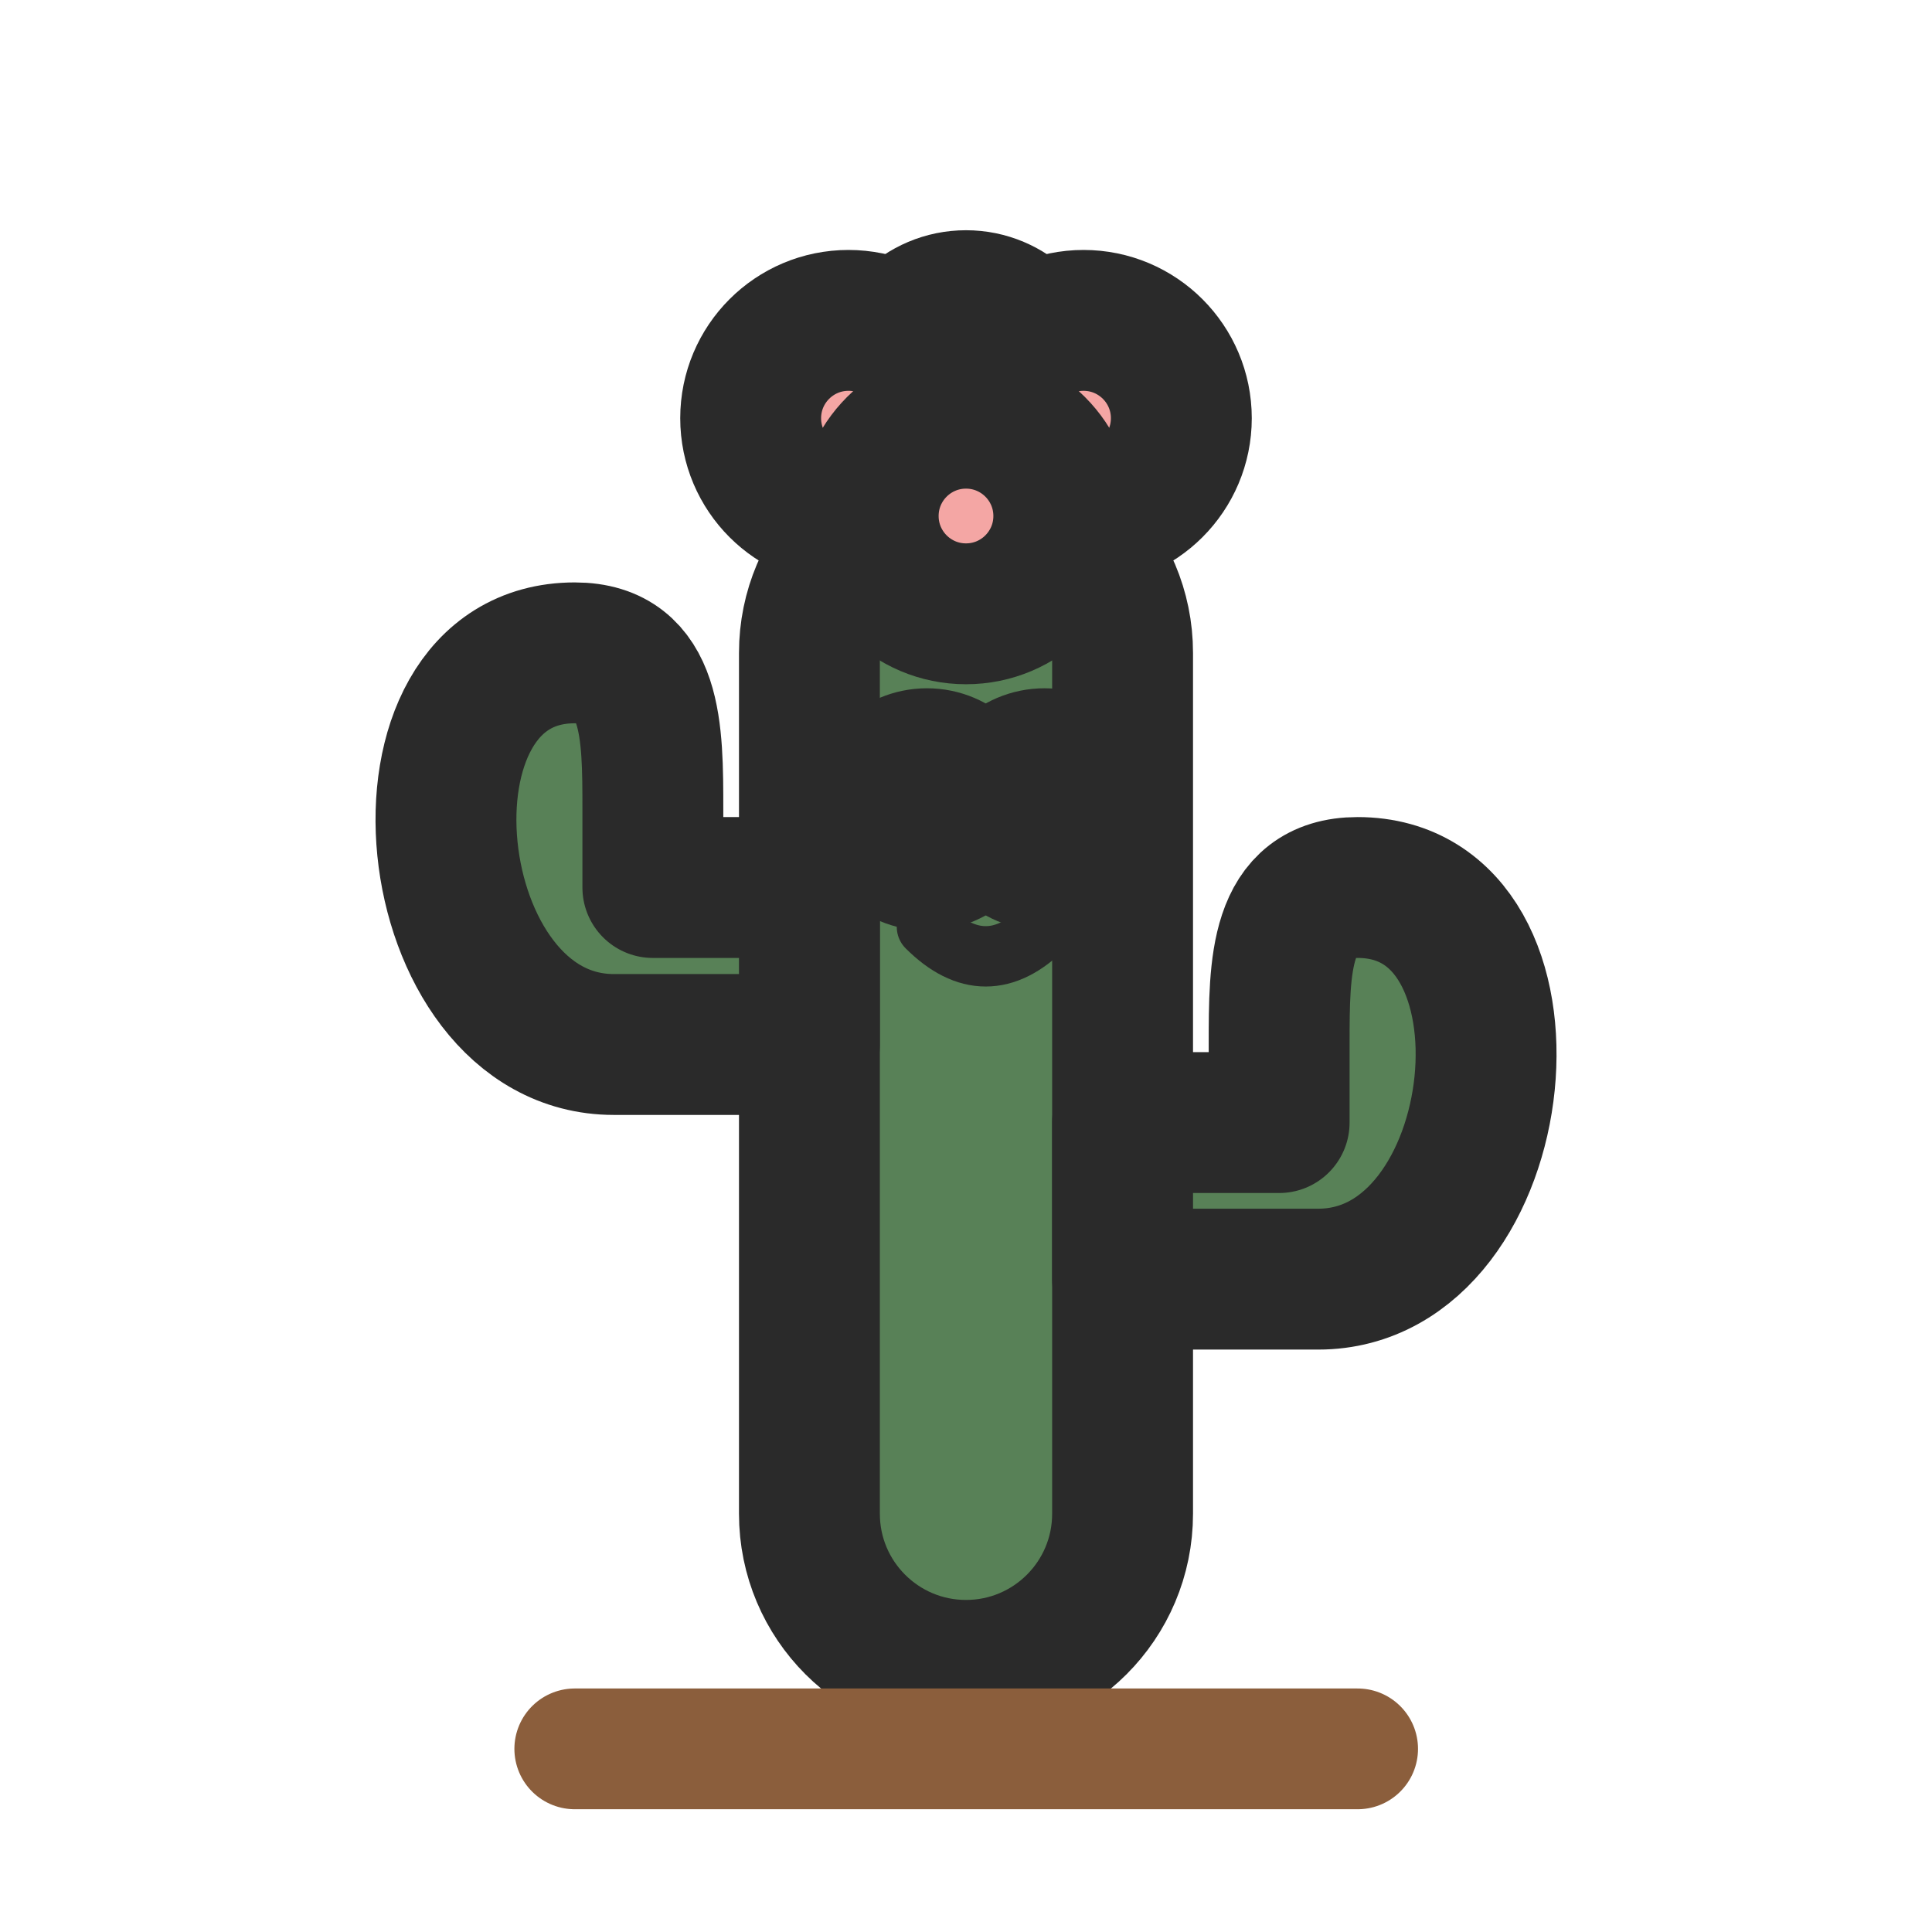
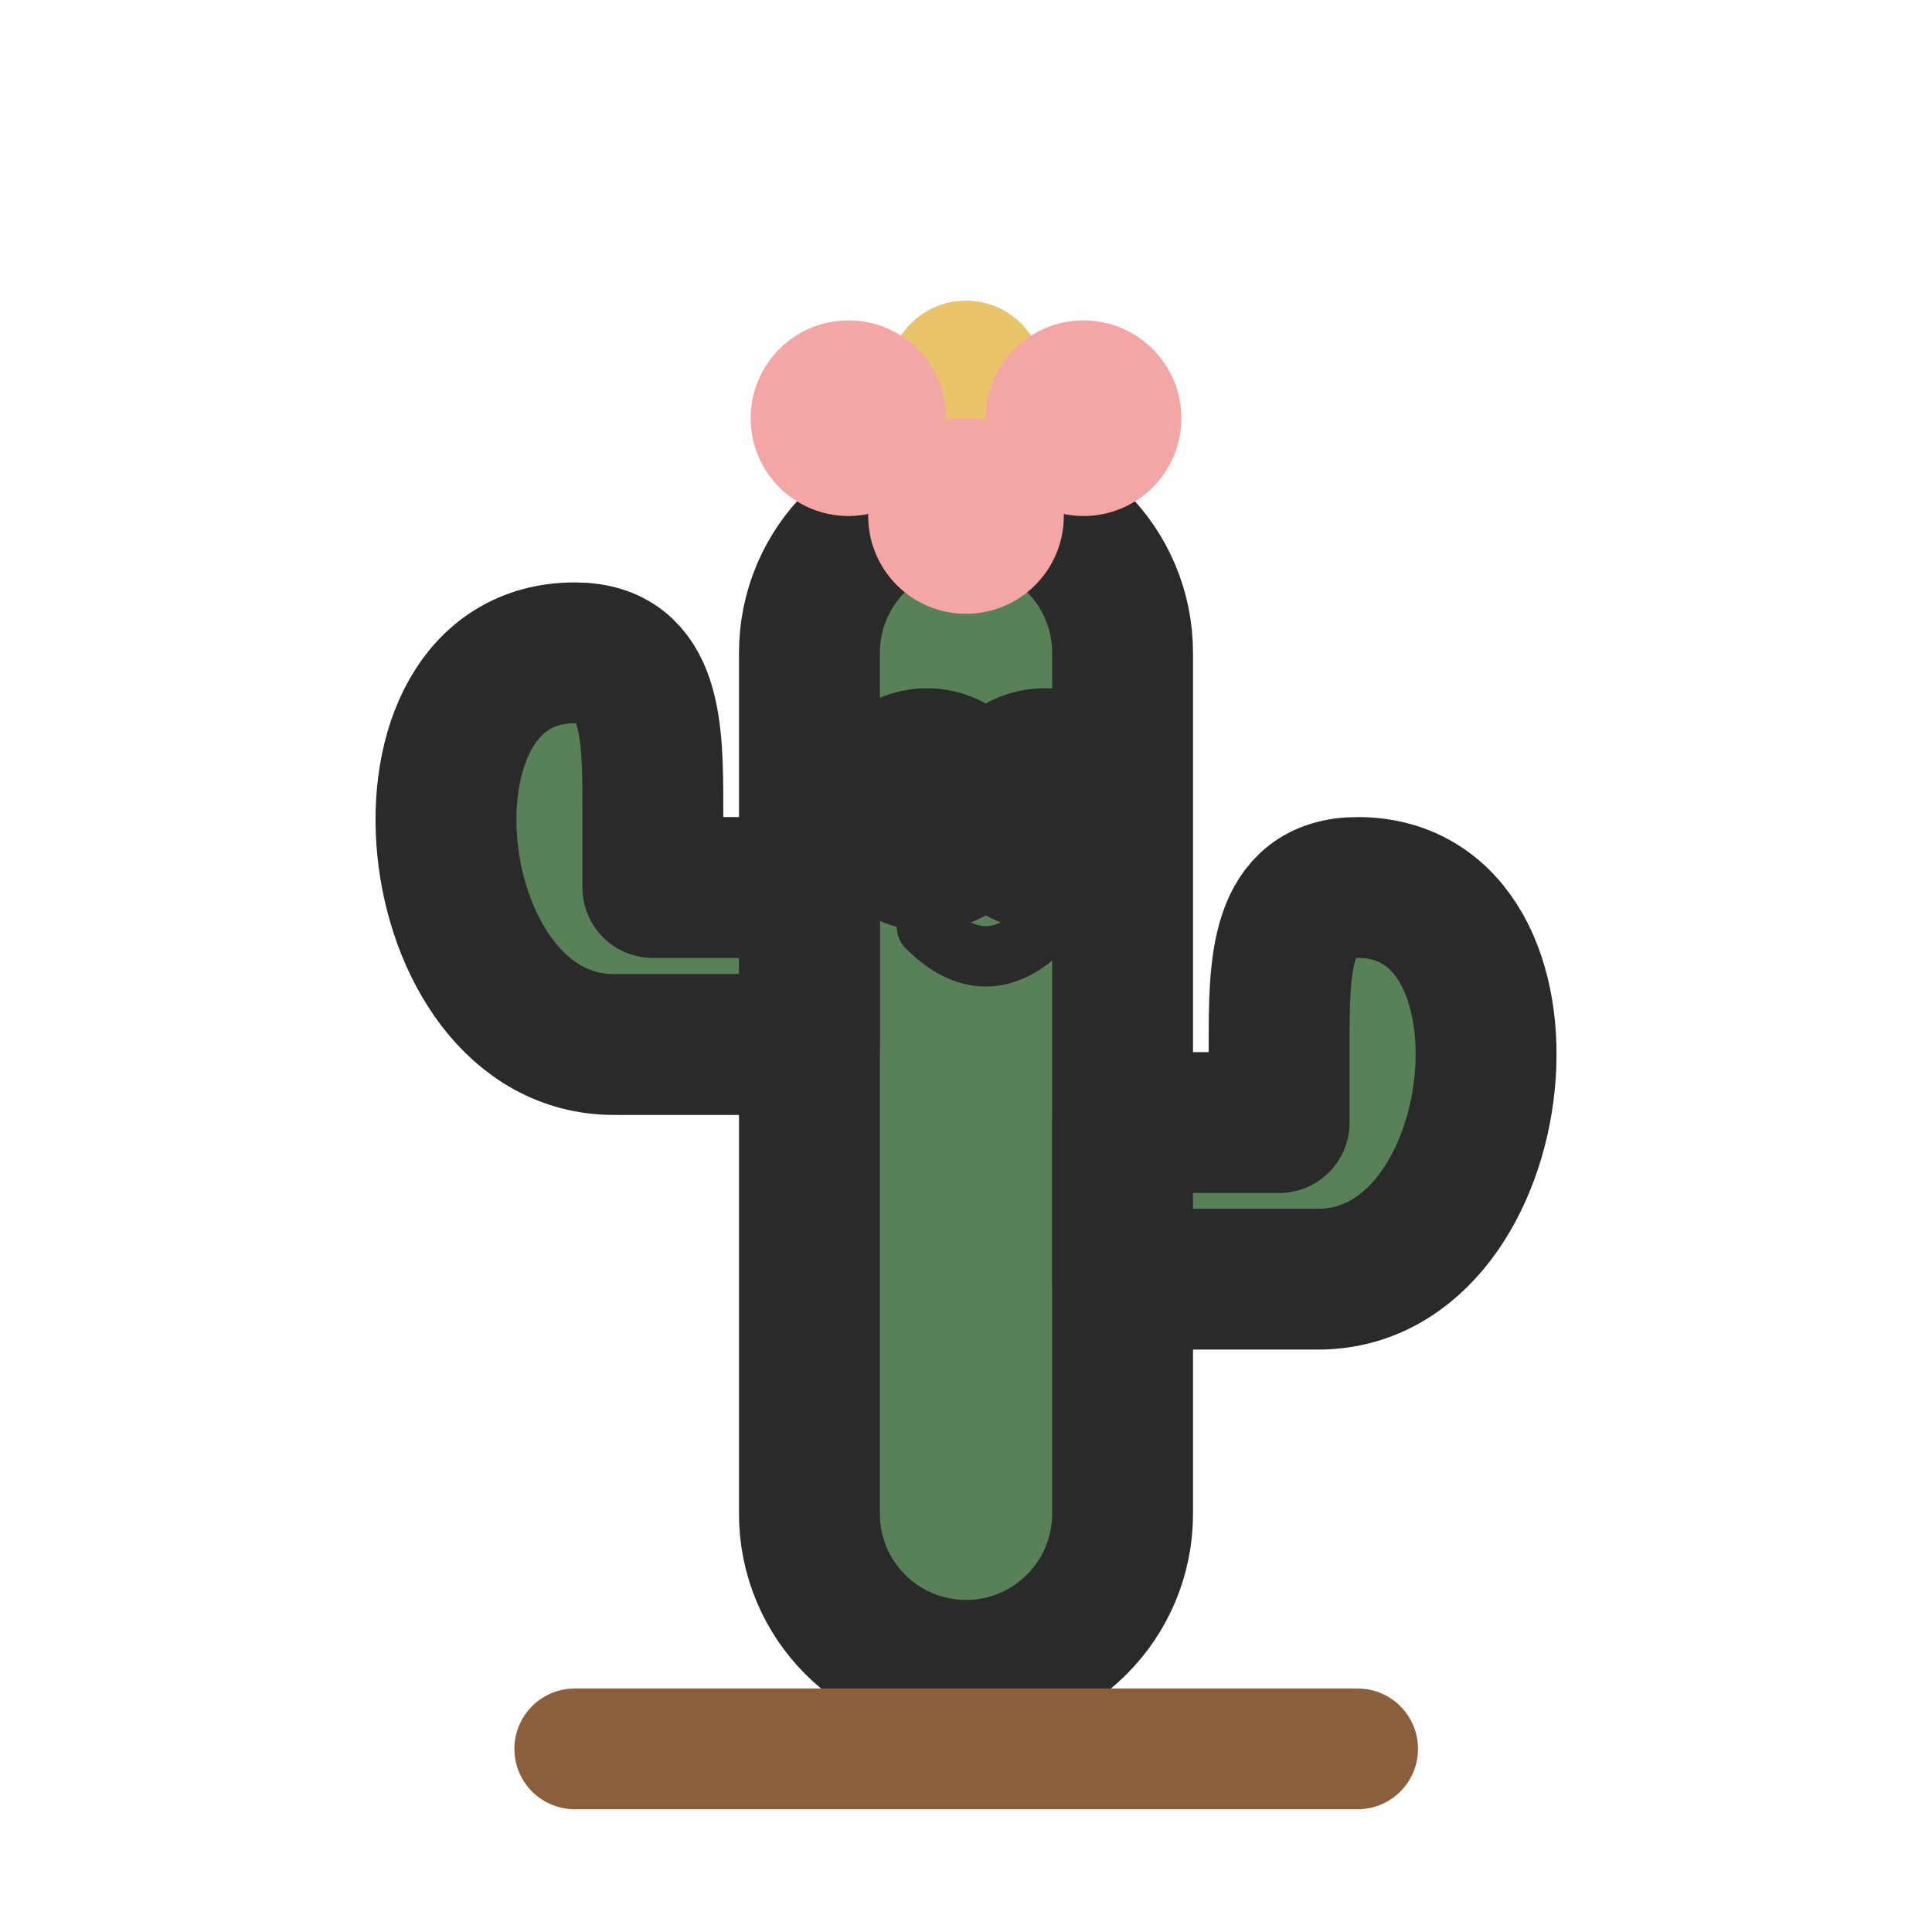
<svg xmlns="http://www.w3.org/2000/svg" viewBox="0 0 48 48" fill="none" stroke="#2A2A2A" stroke-width="3.5" stroke-linecap="round" stroke-linejoin="round">
  <rect x="20.11" y="12.33" width="7.78" height="29.17" rx="3.89" fill="#588157" />
  <path d="M20.11 25.95 L 15.25 25.95 C 10.39 25.95 9.41 16.22 14.28 16.22 C 16.22 16.22 16.22 18.16 16.22 20.11 L 16.22 22.05 L 20.11 22.05 Z" fill="#588157" />
  <path d="M27.89 31.78 L 32.75 31.78 C 37.61 31.78 38.59 22.05 33.73 22.05 C 31.78 22.05 31.78 24 31.78 25.95 L 31.78 27.89 L 27.89 27.89 Z" fill="#588157" />
-   <circle cx="24" cy="9.41" r="1.94" fill="#E9C46A" />
-   <circle cx="21.08" cy="10.39" r="2.43" fill="#F4A6A4" />
-   <circle cx="26.92" cy="10.39" r="2.43" fill="#F4A6A4" />
-   <circle cx="24" cy="12.82" r="2.43" fill="#F4A6A4" />
+   <circle cx="24" cy="9.41" r="1.94" fill="#E9C46A" stroke="none" />
+   <circle cx="21.08" cy="10.39" r="2.43" fill="#F4A6A4" stroke="none" />
+   <circle cx="26.92" cy="10.39" r="2.43" fill="#F4A6A4" stroke="none" />
+   <circle cx="24" cy="12.82" r="2.43" fill="#F4A6A4" stroke="none" />
  <circle cx="23.03" cy="20.11" r="1.26" fill="#2A2A2A" />
  <circle cx="25.95" cy="20.11" r="1.26" fill="#2A2A2A" />
  <path d="M23.03 23.03 Q 24.49 24.49 25.95 23.03" stroke="#2A2A2A" fill="none" stroke-width="1.5" />
  <path d="M14.28 43.45 L33.73 43.45" stroke="#8B5E3C" stroke-width="3" />
</svg>
